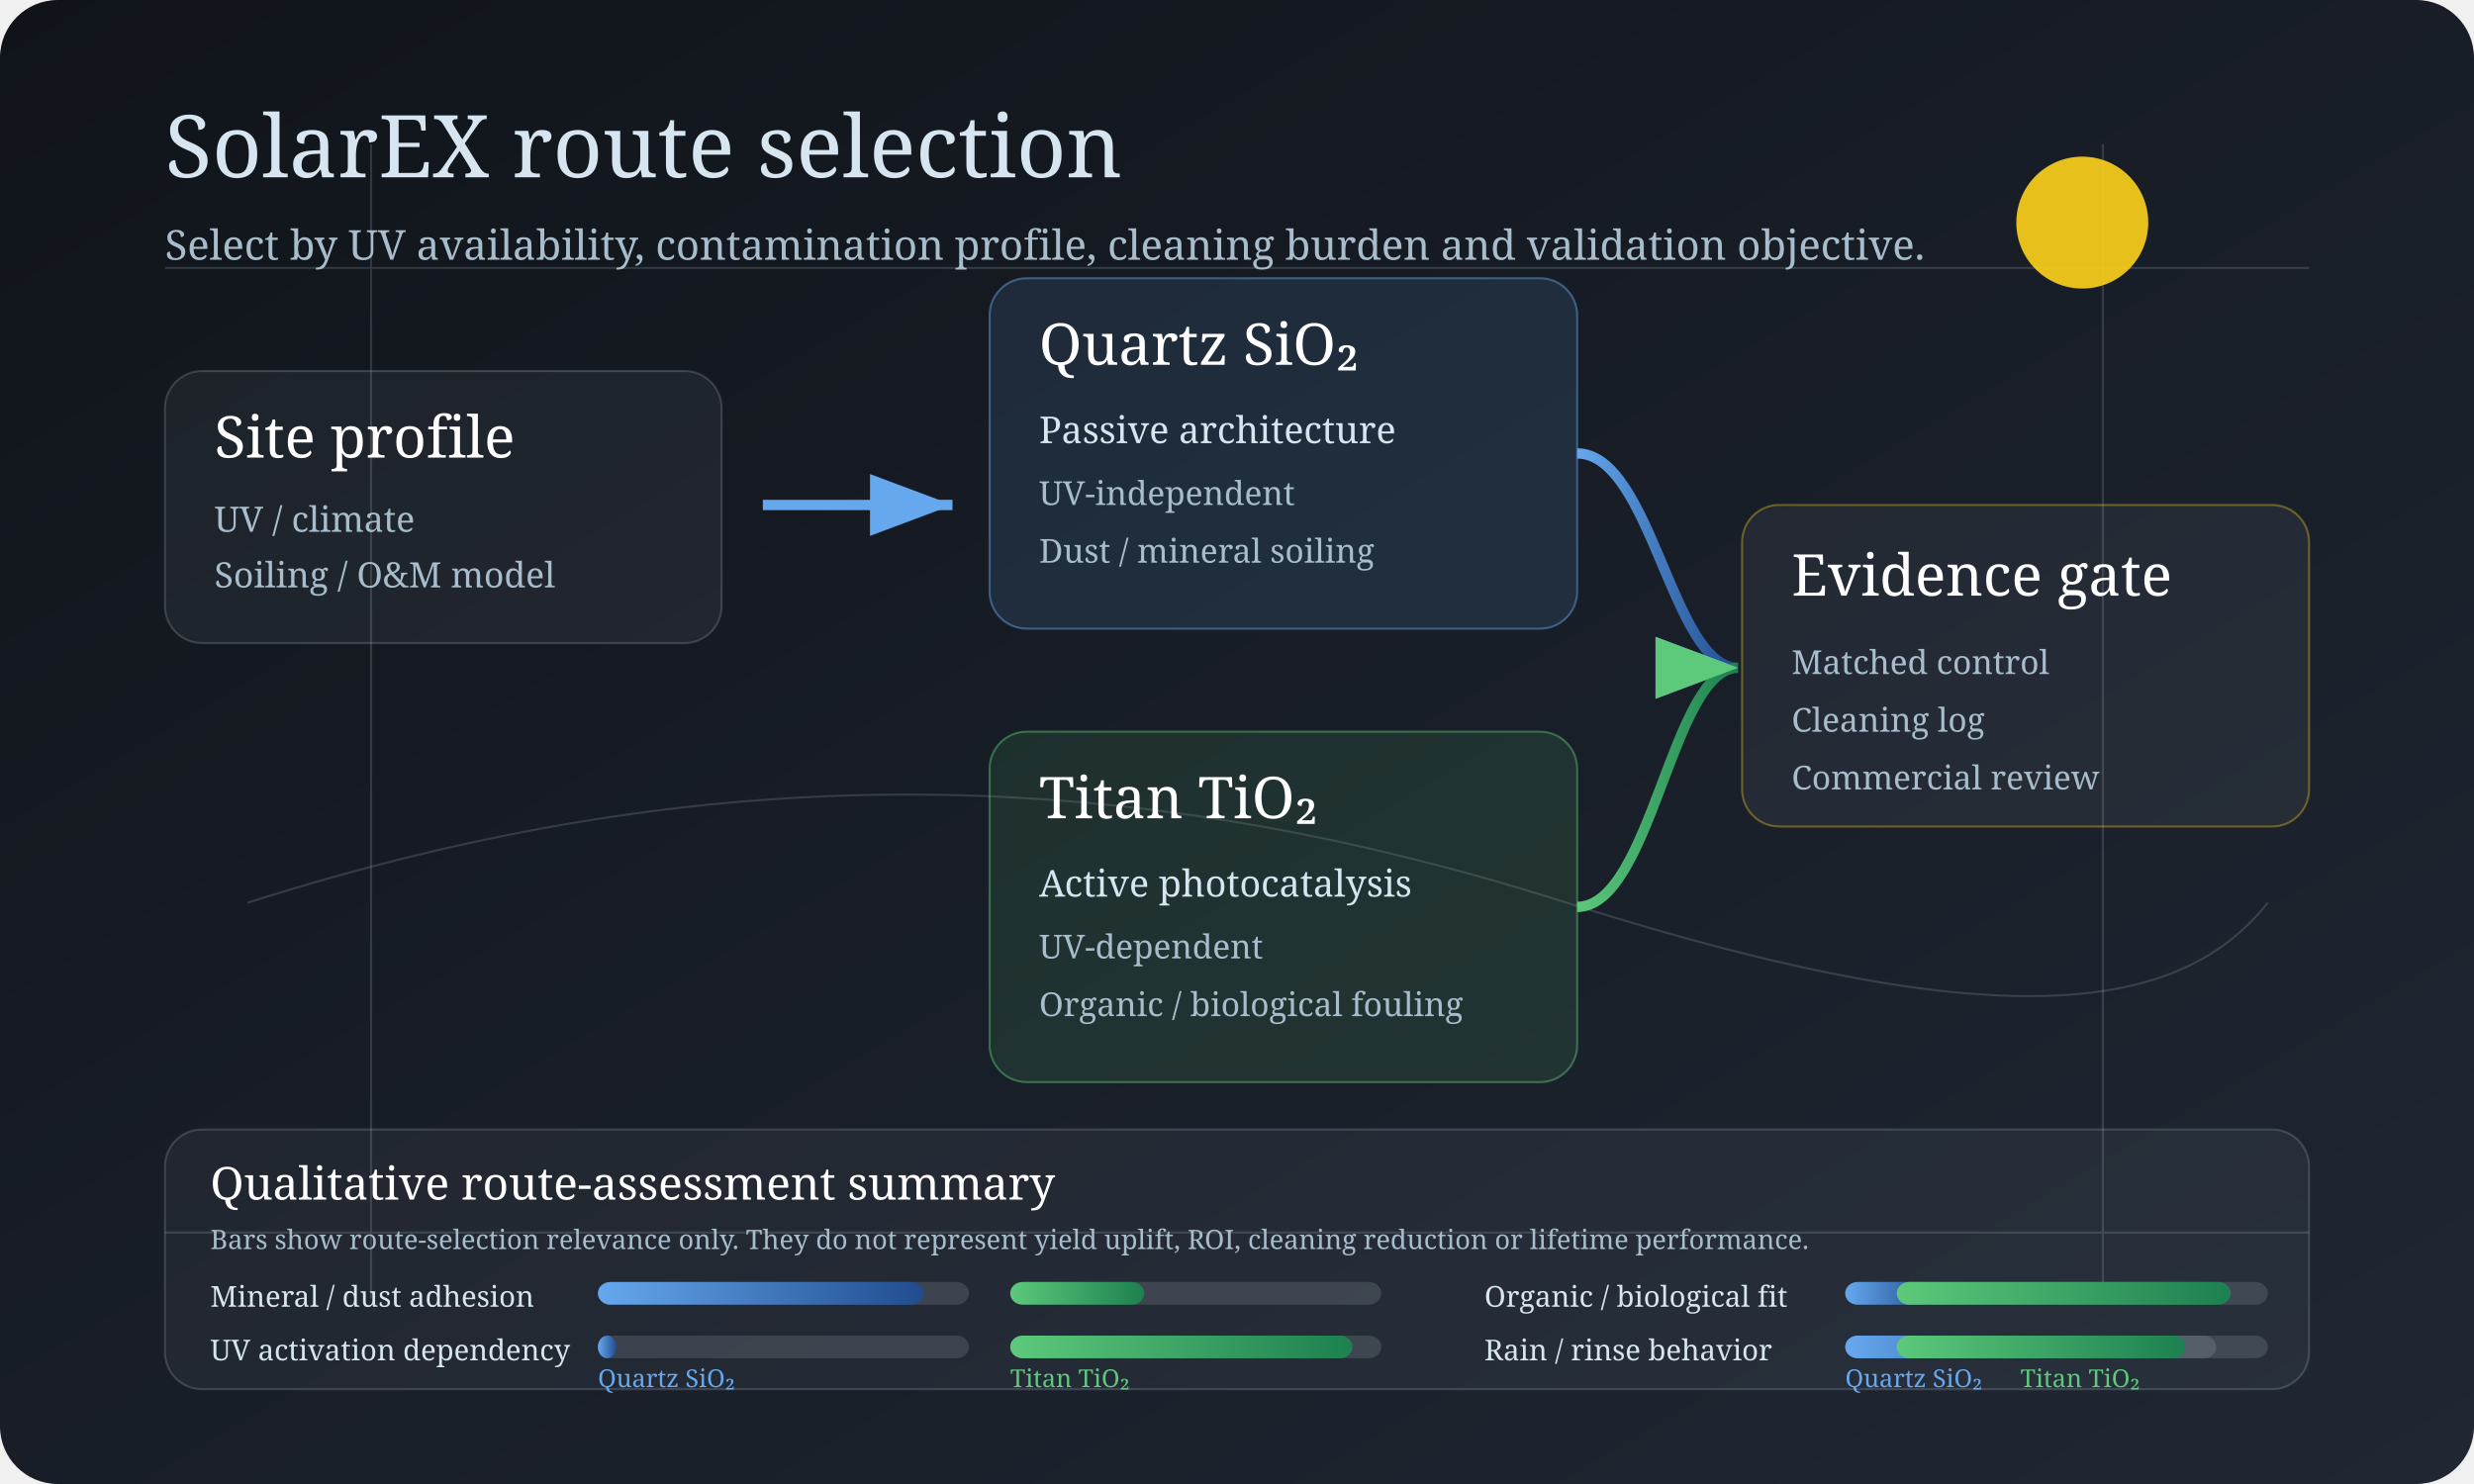
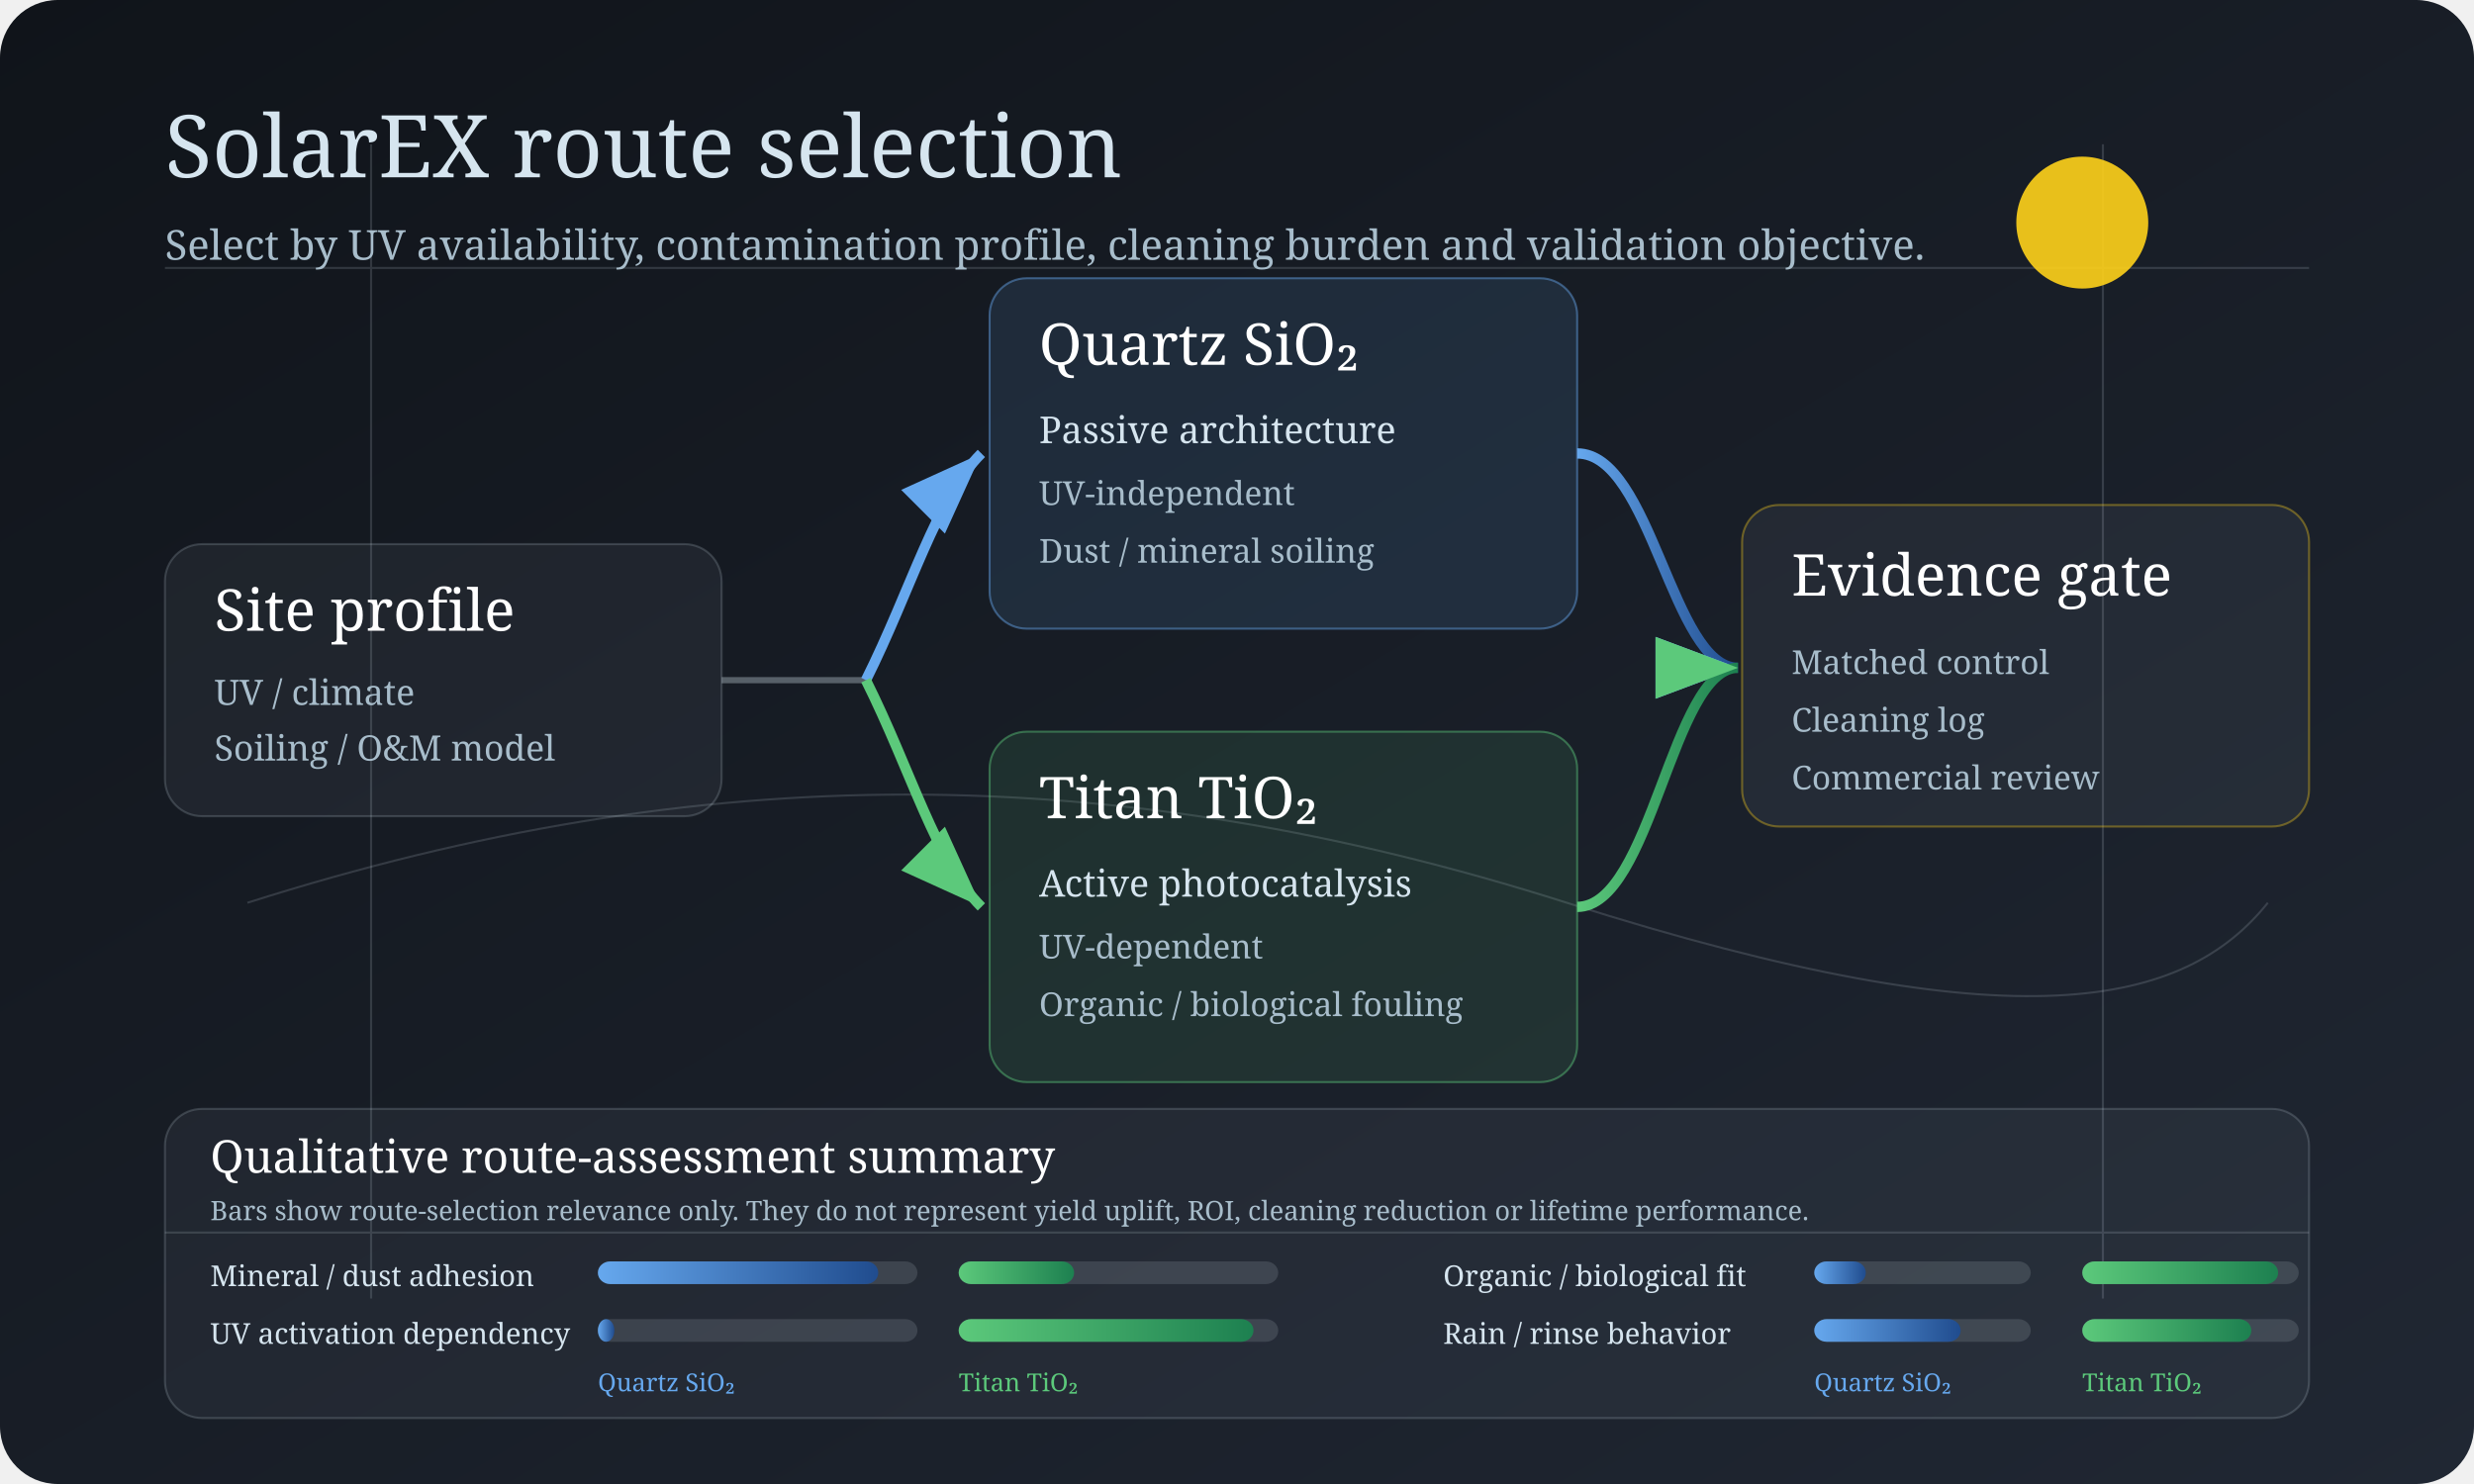
<svg xmlns="http://www.w3.org/2000/svg" width="1200" height="720" viewBox="0 0 1200 720" role="img" aria-labelledby="title desc">
  <defs>
    <linearGradient id="bg" x1="0" x2="1" y1="0" y2="1">
      <stop stop-color="#10141a" />
      <stop offset="1" stop-color="#202733" />
    </linearGradient>
    <linearGradient id="blue" x1="0" x2="1">
      <stop stop-color="#66a8ee" />
      <stop offset="1" stop-color="#204c8e" />
    </linearGradient>
    <linearGradient id="green" x1="0" x2="1">
      <stop stop-color="#5cc97b" />
      <stop offset="1" stop-color="#1d8050" />
    </linearGradient>
    <linearGradient id="gold" x1="0" x2="1">
      <stop stop-color="#ffd21a" />
      <stop offset="1" stop-color="#d99b22" />
    </linearGradient>
    <marker id="arrowBlue" markerWidth="10" markerHeight="10" refX="8" refY="3" orient="auto">
      <path d="M0 0L8 3L0 6z" fill="#66a8ee" />
    </marker>
    <marker id="arrowGreen" markerWidth="10" markerHeight="10" refX="8" refY="3" orient="auto">
      <path d="M0 0L8 3L0 6z" fill="#5cc97b" />
    </marker>
  </defs>
  <rect width="1200" height="720" rx="28" fill="url(#bg)" />
  <g fill="none" stroke="rgba(214,229,239,.16)">
    <path d="M80 130h1040M80 598h1040M180 70v560M1020 70v560" />
    <path d="M120 438c220-70 420-70 640 0s300 50 340 0" />
  </g>
  <text x="80" y="86" fill="#d6e5ef" font-family="Georgia" font-size="42">SolarEX route selection</text>
  <text x="80" y="126" fill="#a8bdcb" font-family="Georgia" font-size="20">Select by UV availability, contamination profile, cleaning burden and validation objective.</text>
-   <g transform="translate(80 180)">
+   <g transform="translate(80 264)">
    <rect width="270" height="132" rx="18" fill="rgba(214,229,239,.06)" stroke="rgba(214,229,239,.18)" />
    <text x="24" y="42" fill="#fff" font-family="Georgia" font-size="28">Site profile</text>
    <text x="24" y="78" fill="#a8bdcb" font-family="Georgia" font-size="17">UV / climate</text>
    <text x="24" y="105" fill="#a8bdcb" font-family="Georgia" font-size="17">Soiling / O&amp;M model</text>
  </g>
-   <path d="M370 245h92" stroke="#66a8ee" stroke-width="5" marker-end="url(#arrowBlue)" />
+   <path d="M350 330h70" stroke="rgba(214,229,239,.34)" stroke-width="3" fill="none" />
+   <path d="M420 330 C442 286 454 242 476 220" stroke="#66a8ee" stroke-width="5" fill="none" marker-end="url(#arrowBlue)" />
+   <path d="M420 330 C442 374 454 418 476 440" stroke="#5cc97b" stroke-width="5" fill="none" marker-end="url(#arrowGreen)" />
  <g transform="translate(480 135)">
    <rect width="285" height="170" rx="18" fill="rgba(102,168,238,.12)" stroke="rgba(102,168,238,.45)" />
    <text x="24" y="42" fill="#fff" font-family="Georgia" font-size="28">Quartz SiO₂</text>
    <text x="24" y="80" fill="#d6e5ef" font-family="Georgia" font-size="18">Passive architecture</text>
    <text x="24" y="110" fill="#a8bdcb" font-family="Georgia" font-size="16">UV-independent</text>
    <text x="24" y="138" fill="#a8bdcb" font-family="Georgia" font-size="16">Dust / mineral soiling</text>
  </g>
  <g transform="translate(480 355)">
    <rect width="285" height="170" rx="18" fill="rgba(92,201,123,.11)" stroke="rgba(92,201,123,.45)" />
    <text x="24" y="42" fill="#fff" font-family="Georgia" font-size="28">Titan TiO₂</text>
    <text x="24" y="80" fill="#d6e5ef" font-family="Georgia" font-size="18">Active photocatalysis</text>
    <text x="24" y="110" fill="#a8bdcb" font-family="Georgia" font-size="16">UV-dependent</text>
    <text x="24" y="138" fill="#a8bdcb" font-family="Georgia" font-size="16">Organic / biological fouling</text>
  </g>
  <g transform="translate(845 245)">
    <rect width="275" height="156" rx="18" fill="rgba(214,229,239,.06)" stroke="rgba(255,210,26,.35)" />
    <text x="24" y="44" fill="#fff" font-family="Georgia" font-size="28">Evidence gate</text>
    <text x="24" y="82" fill="#a8bdcb" font-family="Georgia" font-size="16">Matched control</text>
    <text x="24" y="110" fill="#a8bdcb" font-family="Georgia" font-size="16">Cleaning log</text>
    <text x="24" y="138" fill="#a8bdcb" font-family="Georgia" font-size="16">Commercial review</text>
  </g>
  <path d="M765 220c36 0 46 104 78 104" stroke="url(#blue)" stroke-width="5" fill="none" marker-end="url(#arrowBlue)" />
  <path d="M765 440c36 0 46-116 78-116" stroke="url(#green)" stroke-width="5" fill="none" marker-end="url(#arrowGreen)" />
  <circle cx="1010" cy="108" r="32" fill="#ffd21a" opacity=".9" />
-   <g transform="translate(80 548)">
-     <rect width="1040" height="126" rx="18" fill="rgba(214,229,239,.055)" stroke="rgba(214,229,239,.18)" />
-     <text x="22" y="34" fill="#fff" font-family="Georgia" font-size="22">Qualitative route-assessment summary</text>
-     <text x="22" y="58" fill="#a8bdcb" font-family="Georgia" font-size="13">Bars show route-selection relevance only. They do not represent yield uplift, ROI, cleaning reduction or lifetime performance.</text>
+   <g transform="translate(80 538)">
+     <rect width="1040" height="150" rx="18" fill="rgba(214,229,239,.055)" stroke="rgba(214,229,239,.18)" />
+     <text x="22" y="31" fill="#fff" font-family="Georgia" font-size="22">Qualitative route-assessment summary</text>
+     <text x="22" y="54" fill="#a8bdcb" font-family="Georgia" font-size="13">Bars show route-selection relevance only. They do not represent yield uplift, ROI, cleaning reduction or lifetime performance.</text>
    <text x="22" y="86" fill="#d6e5ef" font-family="Georgia" font-size="14">Mineral / dust adhesion</text>
-     <rect x="210" y="74" width="180" height="11" rx="6" fill="rgba(214,229,239,.14)" />
-     <rect x="210" y="74" width="158" height="11" rx="6" fill="url(#blue)" />
-     <rect x="410" y="74" width="180" height="11" rx="6" fill="rgba(214,229,239,.14)" />
-     <rect x="410" y="74" width="65" height="11" rx="6" fill="url(#green)" />
-     <text x="22" y="112" fill="#d6e5ef" font-family="Georgia" font-size="14">UV activation dependency</text>
-     <rect x="210" y="100" width="180" height="11" rx="6" fill="rgba(214,229,239,.14)" />
-     <rect x="210" y="100" width="9" height="11" rx="6" fill="url(#blue)" />
-     <rect x="410" y="100" width="180" height="11" rx="6" fill="rgba(214,229,239,.14)" />
-     <rect x="410" y="100" width="166" height="11" rx="6" fill="url(#green)" />
-     <text x="640" y="86" fill="#d6e5ef" font-family="Georgia" font-size="14">Organic / biological fit</text>
-     <rect x="815" y="74" width="180" height="11" rx="6" fill="rgba(214,229,239,.14)" />
-     <rect x="815" y="74" width="43" height="11" rx="6" fill="url(#blue)" />
-     <rect x="1015" y="74" width="180" height="11" rx="6" fill="rgba(214,229,239,.14)" transform="translate(-175 0)" />
-     <rect x="840" y="74" width="162" height="11" rx="6" fill="url(#green)" />
-     <text x="640" y="112" fill="#d6e5ef" font-family="Georgia" font-size="14">Rain / rinse behavior</text>
-     <rect x="815" y="100" width="180" height="11" rx="6" fill="rgba(214,229,239,.14)" />
-     <rect x="815" y="100" width="122" height="11" rx="6" fill="url(#blue)" />
-     <rect x="1015" y="100" width="180" height="11" rx="6" fill="rgba(214,229,239,.14)" transform="translate(-175 0)" />
-     <rect x="840" y="100" width="140" height="11" rx="6" fill="url(#green)" />
-     <text x="210" y="125" fill="#66a8ee" font-family="Georgia" font-size="12">Quartz SiO₂</text>
-     <text x="410" y="125" fill="#5cc97b" font-family="Georgia" font-size="12">Titan TiO₂</text>
-     <text x="815" y="125" fill="#66a8ee" font-family="Georgia" font-size="12">Quartz SiO₂</text>
-     <text x="900" y="125" fill="#5cc97b" font-family="Georgia" font-size="12">Titan TiO₂</text>
+     <rect x="210" y="74" width="155" height="11" rx="6" fill="rgba(214,229,239,.14)" />
+     <rect x="210" y="74" width="136" height="11" rx="6" fill="url(#blue)" />
+     <rect x="385" y="74" width="155" height="11" rx="6" fill="rgba(214,229,239,.14)" />
+     <rect x="385" y="74" width="56" height="11" rx="6" fill="url(#green)" />
+     <text x="22" y="114" fill="#d6e5ef" font-family="Georgia" font-size="14">UV activation dependency</text>
+     <rect x="210" y="102" width="155" height="11" rx="6" fill="rgba(214,229,239,.14)" />
+     <rect x="210" y="102" width="8" height="11" rx="6" fill="url(#blue)" />
+     <rect x="385" y="102" width="155" height="11" rx="6" fill="rgba(214,229,239,.14)" />
+     <rect x="385" y="102" width="143" height="11" rx="6" fill="url(#green)" />
+     <text x="620" y="86" fill="#d6e5ef" font-family="Georgia" font-size="14">Organic / biological fit</text>
+     <rect x="800" y="74" width="105" height="11" rx="6" fill="rgba(214,229,239,.14)" />
+     <rect x="800" y="74" width="25" height="11" rx="6" fill="url(#blue)" />
+     <rect x="930" y="74" width="105" height="11" rx="6" fill="rgba(214,229,239,.14)" />
+     <rect x="930" y="74" width="95" height="11" rx="6" fill="url(#green)" />
+     <text x="620" y="114" fill="#d6e5ef" font-family="Georgia" font-size="14">Rain / rinse behavior</text>
+     <rect x="800" y="102" width="105" height="11" rx="6" fill="rgba(214,229,239,.14)" />
+     <rect x="800" y="102" width="71" height="11" rx="6" fill="url(#blue)" />
+     <rect x="930" y="102" width="105" height="11" rx="6" fill="rgba(214,229,239,.14)" />
+     <rect x="930" y="102" width="82" height="11" rx="6" fill="url(#green)" />
+     <text x="210" y="137" fill="#66a8ee" font-family="Georgia" font-size="12">Quartz SiO₂</text>
+     <text x="385" y="137" fill="#5cc97b" font-family="Georgia" font-size="12">Titan TiO₂</text>
+     <text x="800" y="137" fill="#66a8ee" font-family="Georgia" font-size="12">Quartz SiO₂</text>
+     <text x="930" y="137" fill="#5cc97b" font-family="Georgia" font-size="12">Titan TiO₂</text>
  </g>
</svg>
